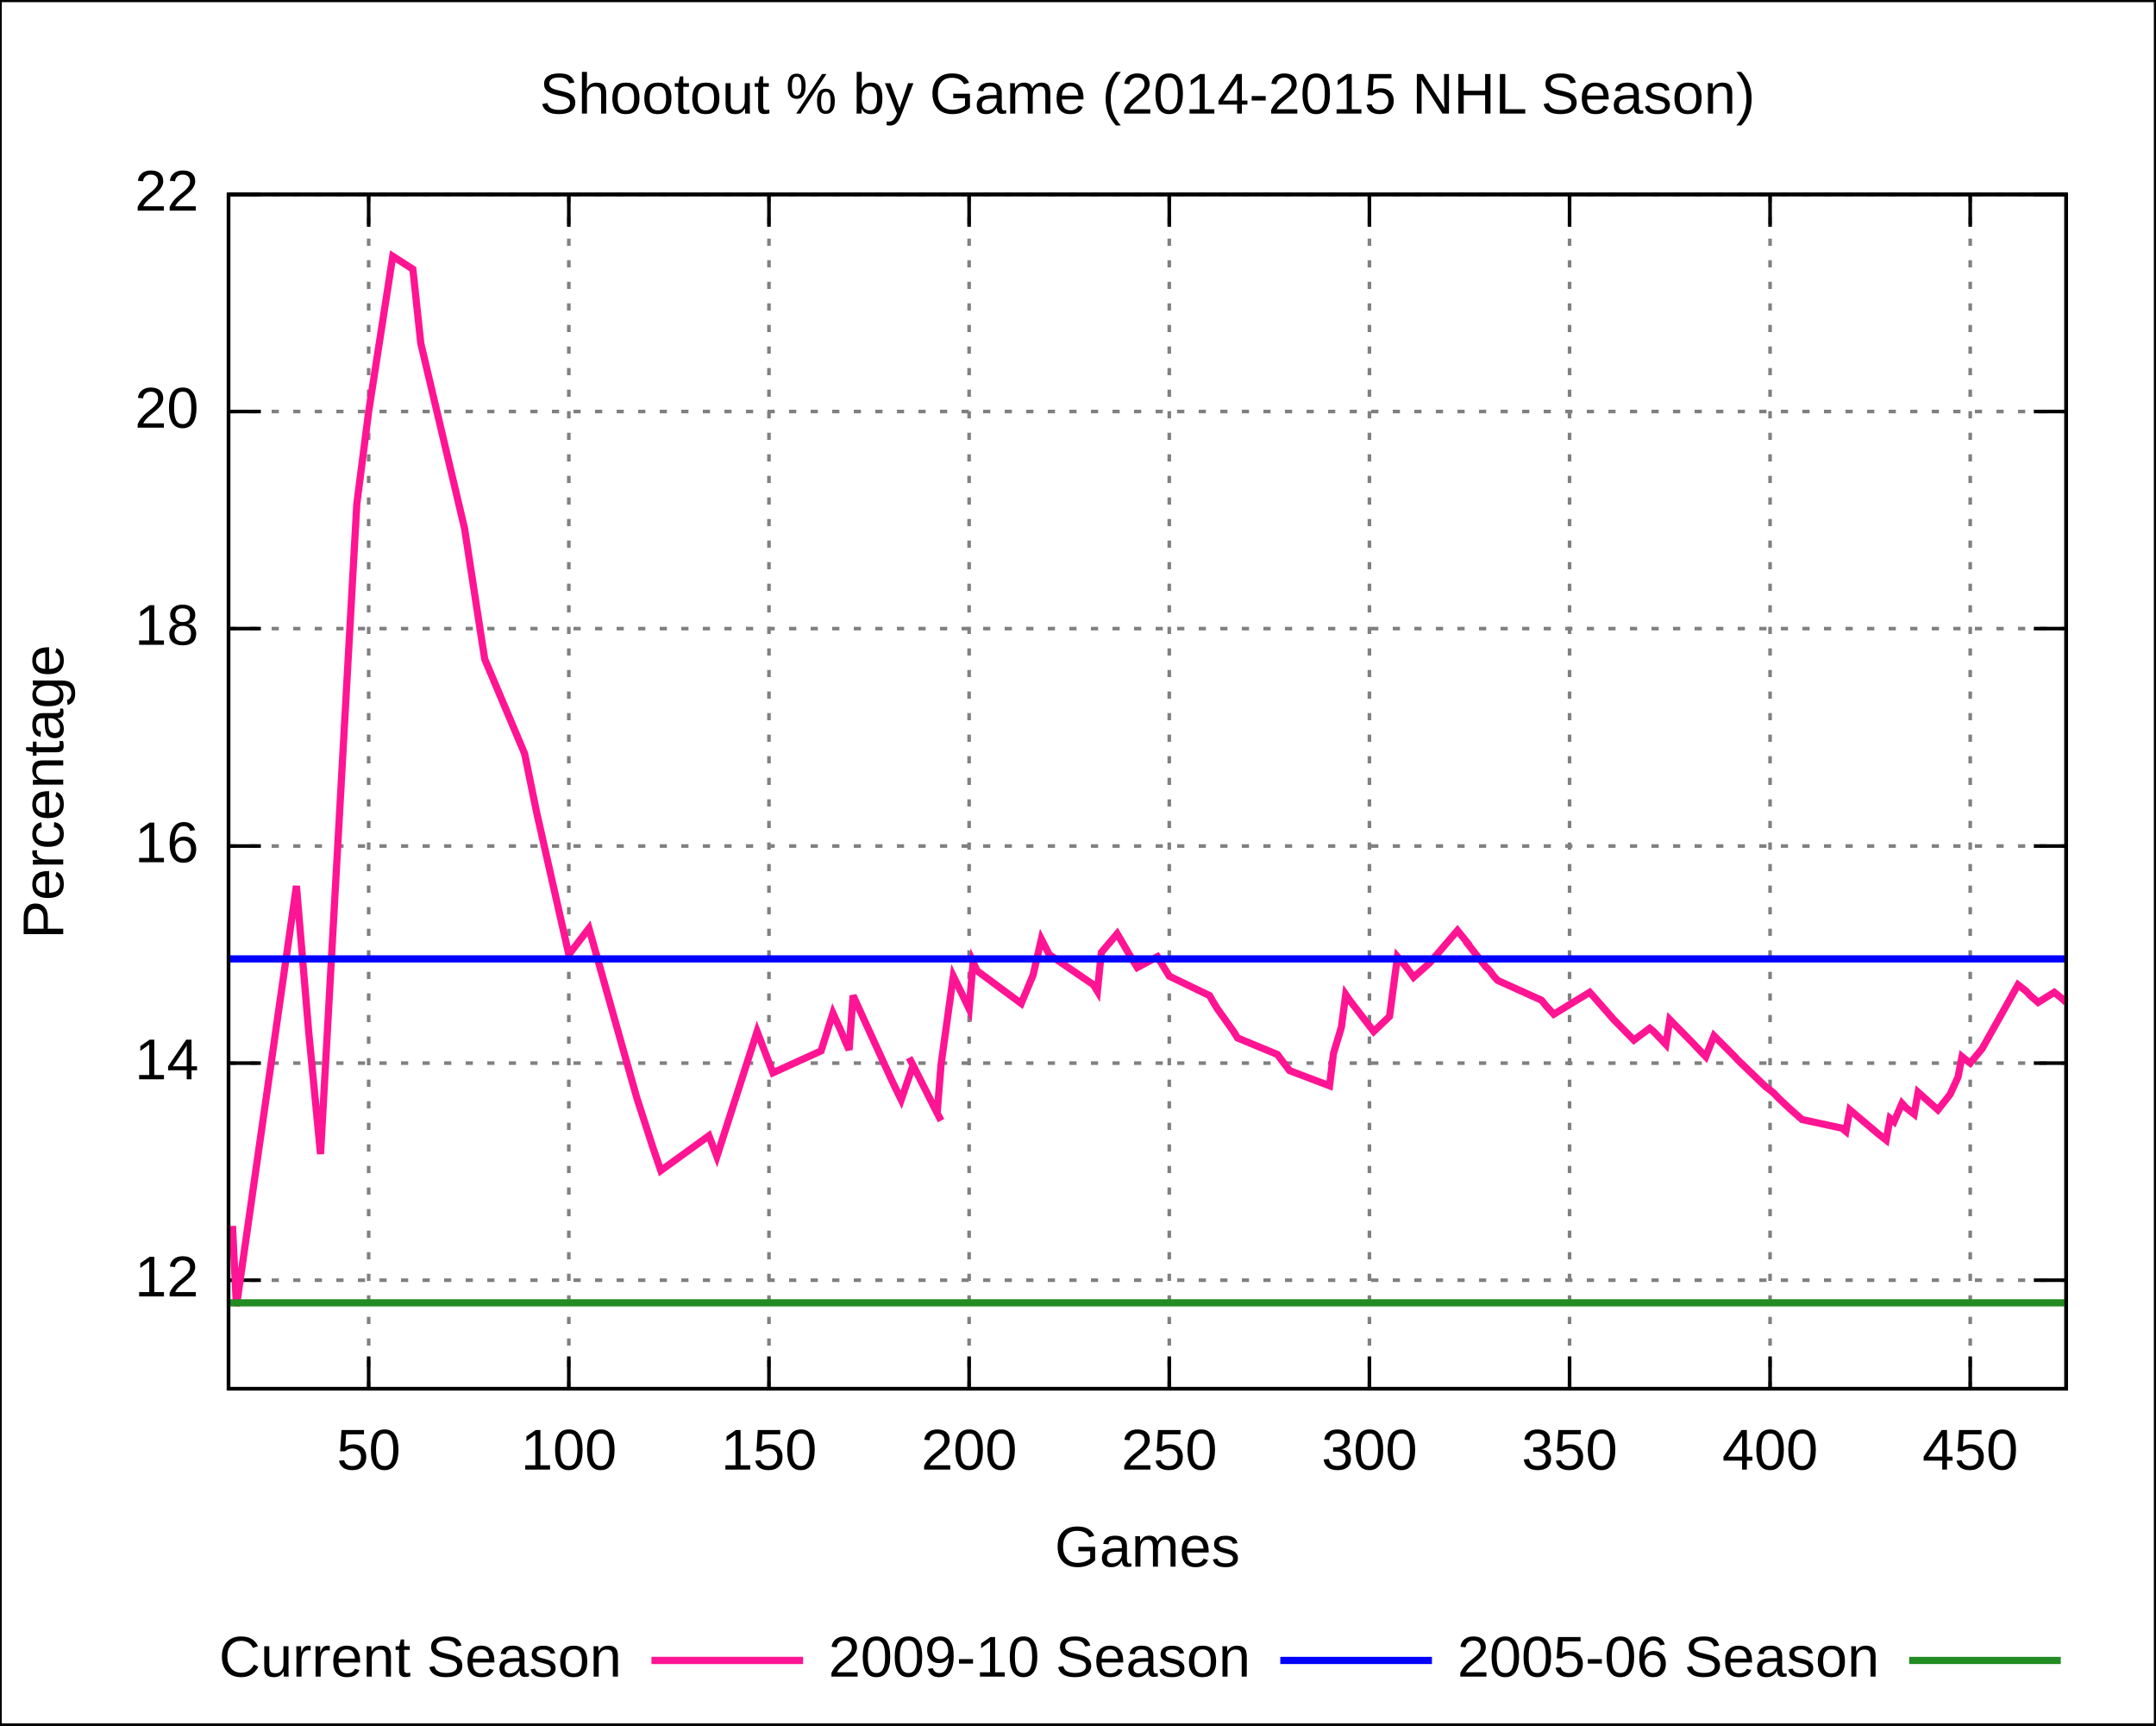
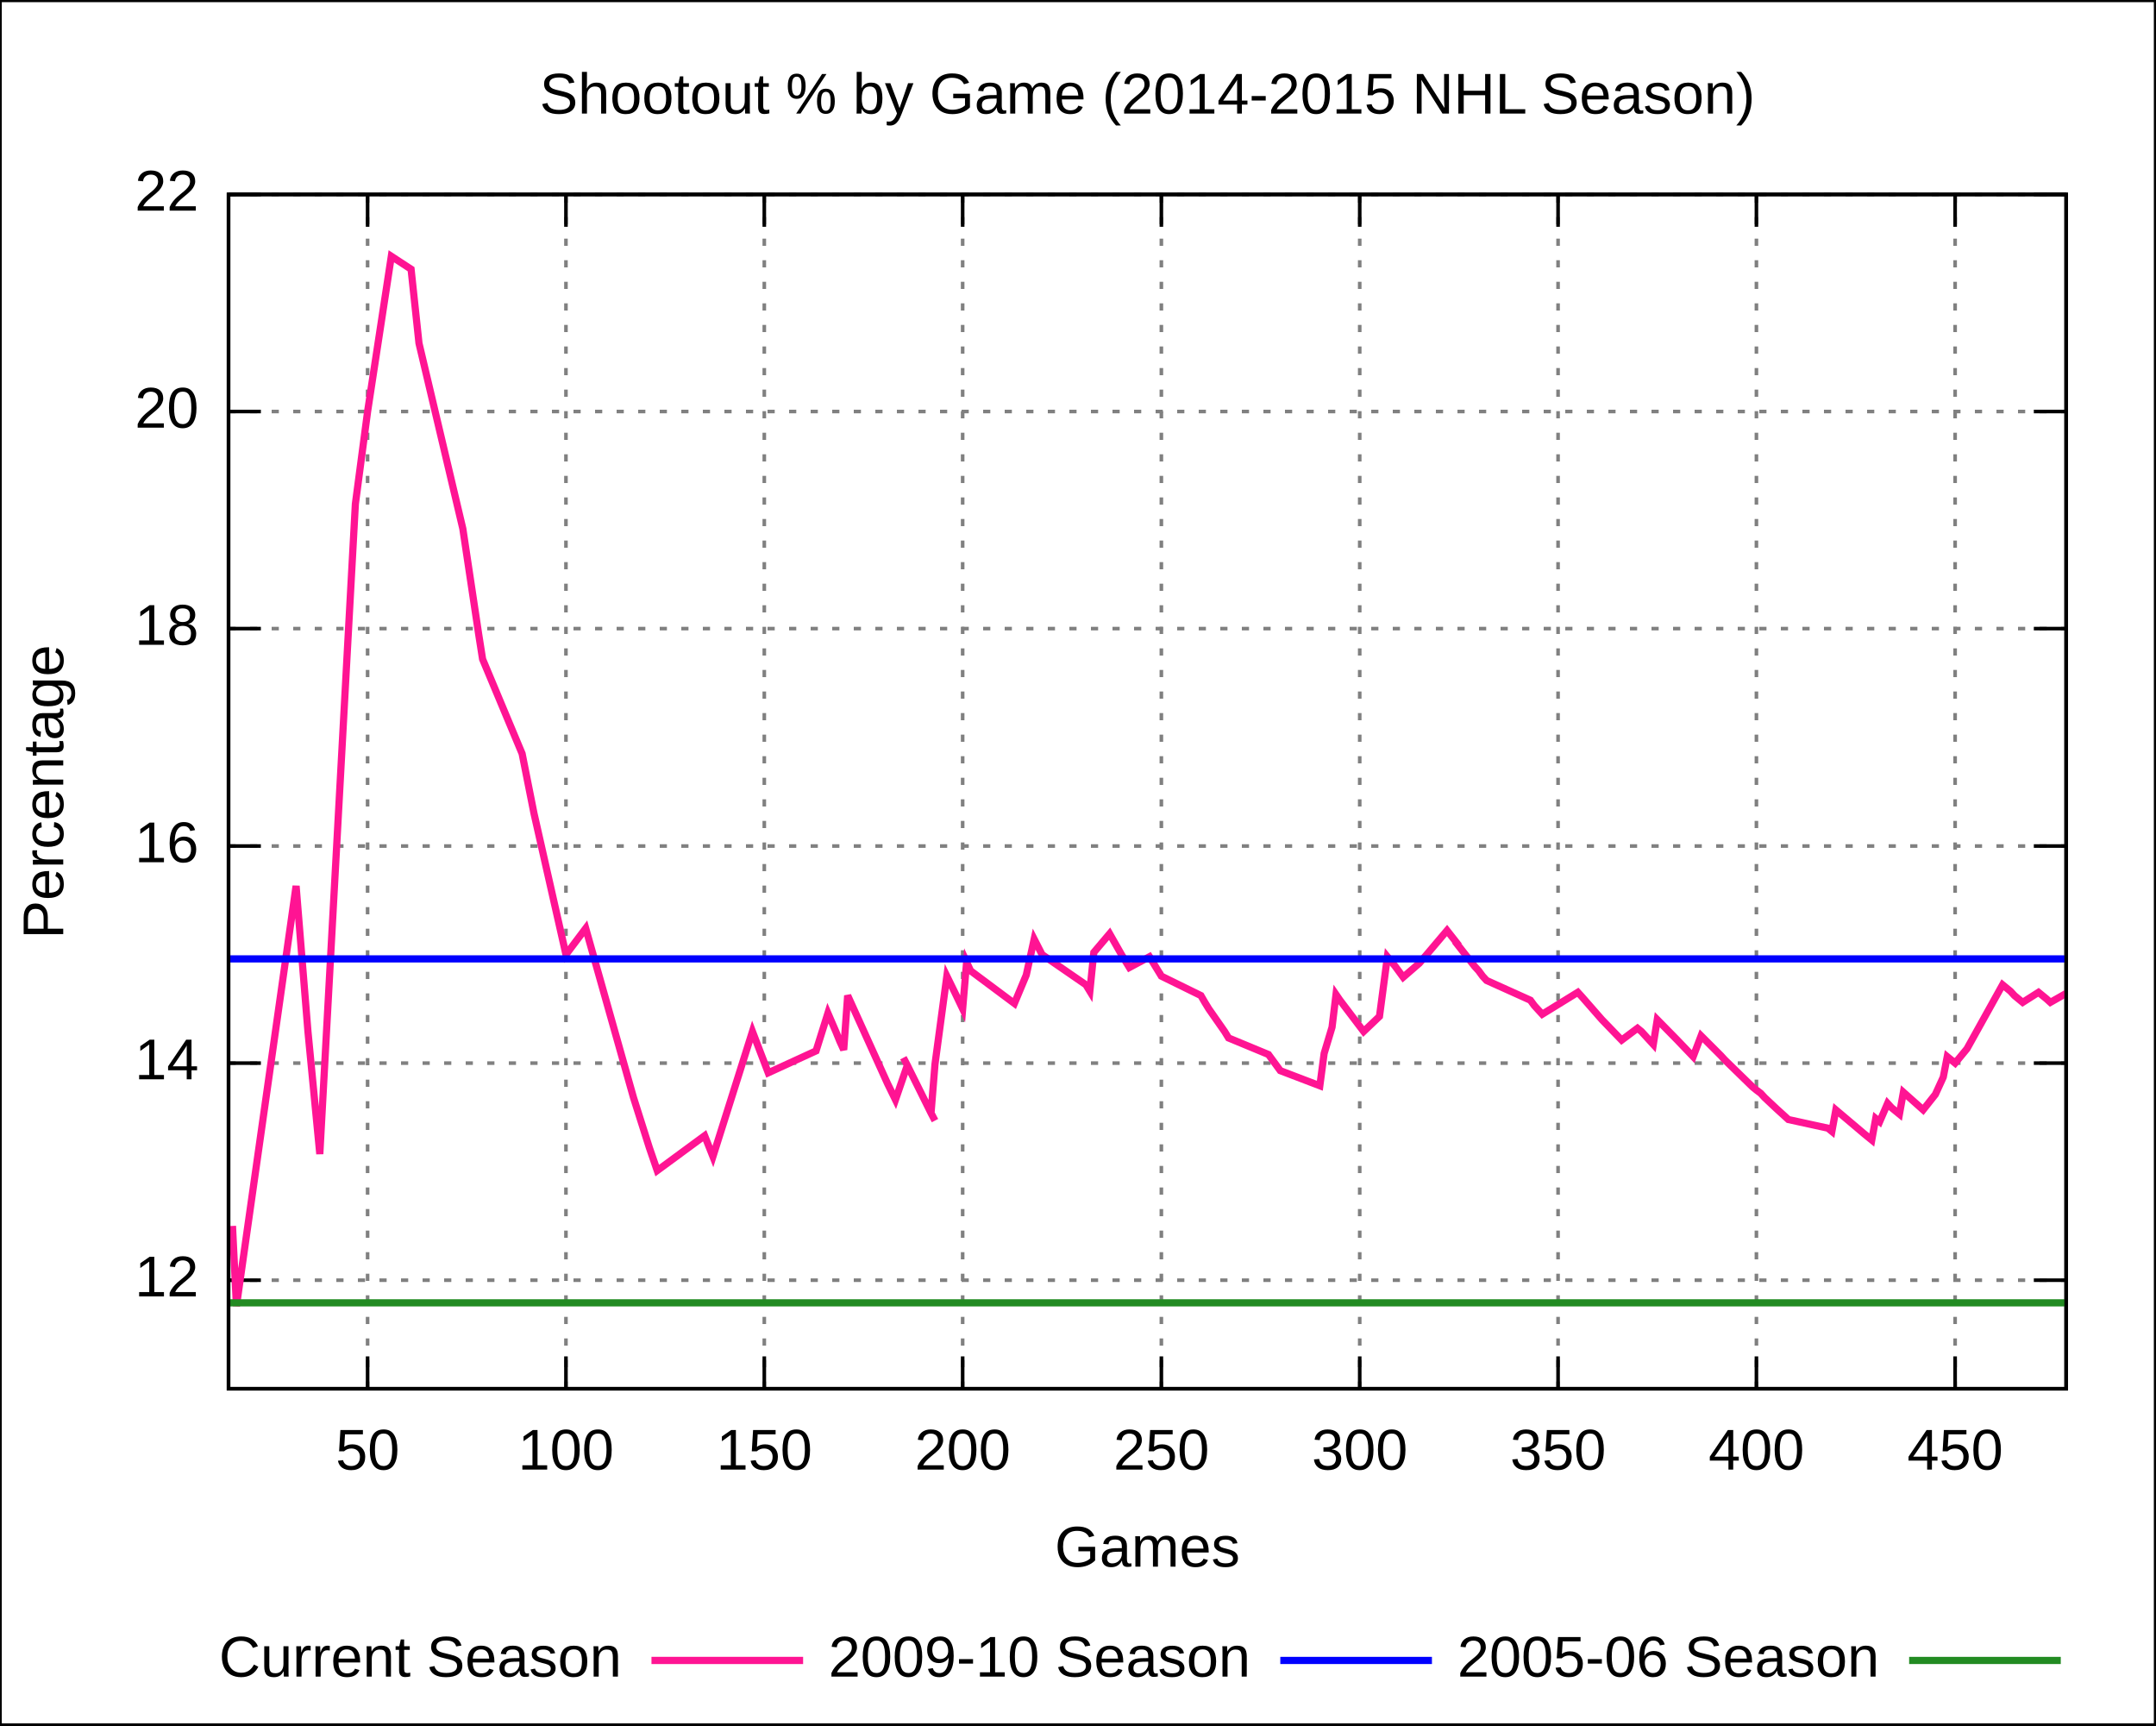
<svg xmlns="http://www.w3.org/2000/svg" xmlns:xlink="http://www.w3.org/1999/xlink" width="600" height="480" viewBox="0 0 600 480">
  <g id="gnuplot_canvas">
    <rect x="0" y="0" width="600" height="480" fill="none" />
    <defs>
      <circle id="gpDot" r="0.5" stroke-width="0.5" />
      <path id="gpPt0" stroke-width="0.222" stroke="currentColor" d="M-1,0 h2 M0,-1 v2" />
      <path id="gpPt1" stroke-width="0.222" stroke="currentColor" d="M-1,-1 L1,1 M1,-1 L-1,1" />
      <path id="gpPt2" stroke-width="0.222" stroke="currentColor" d="M-1,0 L1,0 M0,-1 L0,1 M-1,-1 L1,1 M-1,1 L1,-1" />
      <rect id="gpPt3" stroke-width="0.222" stroke="currentColor" x="-1" y="-1" width="2" height="2" />
      <rect id="gpPt4" stroke-width="0.222" stroke="currentColor" fill="currentColor" x="-1" y="-1" width="2" height="2" />
      <circle id="gpPt5" stroke-width="0.222" stroke="currentColor" cx="0" cy="0" r="1" />
      <use xlink:href="#gpPt5" id="gpPt6" fill="currentColor" stroke="none" />
      <path id="gpPt7" stroke-width="0.222" stroke="currentColor" d="M0,-1.33 L-1.33,0.67 L1.33,0.67 z" />
      <use xlink:href="#gpPt7" id="gpPt8" fill="currentColor" stroke="none" />
      <use xlink:href="#gpPt7" id="gpPt9" stroke="currentColor" transform="rotate(180)" />
      <use xlink:href="#gpPt9" id="gpPt10" fill="currentColor" stroke="none" />
      <use xlink:href="#gpPt3" id="gpPt11" stroke="currentColor" transform="rotate(45)" />
      <use xlink:href="#gpPt11" id="gpPt12" fill="currentColor" stroke="none" />
    </defs>
    <g style="fill:none; color:white; stroke:currentColor; stroke-width:1.00; stroke-linecap:butt; stroke-linejoin:miter">
</g>
    <g style="fill:none; color:black; stroke:currentColor; stroke-width:1.00; stroke-linecap:butt; stroke-linejoin:miter">
      <g style="stroke:none; shape-rendering:crispEdges">
        <polygon fill="rgb(255, 255, 255)" points="0.0,480.0 599.9,480.0 599.9,0.1 0.0,0.1 " />
      </g>
      <path stroke="black" d="M0.0,480.0 L0.0,0.1 L599.9,0.1 L599.9,480.0 L0.0,480.0  " />
    </g>
    <g style="fill:none; color:gray; stroke:currentColor; stroke-width:1.00; stroke-linecap:butt; stroke-linejoin:miter">
      <path stroke="gray" stroke-dasharray=" 2,4" class="gridline" d="M63.6,356.2 L575.0,356.2  " />
    </g>
    <g style="fill:none; color:black; stroke:currentColor; stroke-width:1.00; stroke-linecap:butt; stroke-linejoin:miter">
      <path stroke="black" d="M63.6,356.2 L72.6,356.2 M575.0,356.2 L566.0,356.2  " />
      <g transform="translate(55.3,360.7)" style="stroke:none; fill:black; font-family:Arial; font-size:12.00pt; text-anchor:end">
        <text> 12</text>
      </g>
    </g>
    <g style="fill:none; color:gray; stroke:currentColor; stroke-width:1.00; stroke-linecap:butt; stroke-linejoin:miter">
      <path stroke="gray" stroke-dasharray=" 2,4" class="gridline" d="M63.6,295.8 L575.0,295.8  " />
    </g>
    <g style="fill:none; color:black; stroke:currentColor; stroke-width:1.00; stroke-linecap:butt; stroke-linejoin:miter">
      <path stroke="black" d="M63.6,295.8 L72.6,295.8 M575.0,295.8 L566.0,295.8  " />
      <g transform="translate(55.3,300.3)" style="stroke:none; fill:black; font-family:Arial; font-size:12.00pt; text-anchor:end">
        <text> 14</text>
      </g>
    </g>
    <g style="fill:none; color:gray; stroke:currentColor; stroke-width:1.00; stroke-linecap:butt; stroke-linejoin:miter">
      <path stroke="gray" stroke-dasharray=" 2,4" class="gridline" d="M63.6,235.4 L575.0,235.4  " />
    </g>
    <g style="fill:none; color:black; stroke:currentColor; stroke-width:1.00; stroke-linecap:butt; stroke-linejoin:miter">
      <path stroke="black" d="M63.6,235.4 L72.6,235.4 M575.0,235.4 L566.0,235.4  " />
      <g transform="translate(55.3,239.9)" style="stroke:none; fill:black; font-family:Arial; font-size:12.00pt; text-anchor:end">
        <text> 16</text>
      </g>
    </g>
    <g style="fill:none; color:gray; stroke:currentColor; stroke-width:1.00; stroke-linecap:butt; stroke-linejoin:miter">
      <path stroke="gray" stroke-dasharray=" 2,4" class="gridline" d="M63.6,174.9 L575.0,174.9  " />
    </g>
    <g style="fill:none; color:black; stroke:currentColor; stroke-width:1.00; stroke-linecap:butt; stroke-linejoin:miter">
      <path stroke="black" d="M63.6,174.9 L72.6,174.9 M575.0,174.9 L566.0,174.9  " />
      <g transform="translate(55.3,179.4)" style="stroke:none; fill:black; font-family:Arial; font-size:12.00pt; text-anchor:end">
        <text> 18</text>
      </g>
    </g>
    <g style="fill:none; color:gray; stroke:currentColor; stroke-width:1.00; stroke-linecap:butt; stroke-linejoin:miter">
      <path stroke="gray" stroke-dasharray=" 2,4" class="gridline" d="M63.6,114.5 L575.0,114.5  " />
    </g>
    <g style="fill:none; color:black; stroke:currentColor; stroke-width:1.00; stroke-linecap:butt; stroke-linejoin:miter">
      <path stroke="black" d="M63.6,114.5 L72.6,114.5 M575.0,114.5 L566.0,114.5  " />
      <g transform="translate(55.3,119.0)" style="stroke:none; fill:black; font-family:Arial; font-size:12.00pt; text-anchor:end">
        <text> 20</text>
      </g>
    </g>
    <g style="fill:none; color:gray; stroke:currentColor; stroke-width:1.00; stroke-linecap:butt; stroke-linejoin:miter">
      <path stroke="gray" stroke-dasharray=" 2,4" class="gridline" d="M63.6,54.1 L575.0,54.1  " />
    </g>
    <g style="fill:none; color:black; stroke:currentColor; stroke-width:1.00; stroke-linecap:butt; stroke-linejoin:miter">
      <path stroke="black" d="M63.6,54.1 L72.6,54.1 M575.0,54.1 L566.0,54.1  " />
      <g transform="translate(55.3,58.6)" style="stroke:none; fill:black; font-family:Arial; font-size:12.00pt; text-anchor:end">
        <text> 22</text>
      </g>
    </g>
    <g style="fill:none; color:gray; stroke:currentColor; stroke-width:1.00; stroke-linecap:butt; stroke-linejoin:miter">
-       <path stroke="gray" stroke-dasharray=" 2,4" class="gridline" d="M102.6,386.4 L102.6,54.1  " />
-     </g>
-     <g style="fill:none; color:black; stroke:currentColor; stroke-width:1.00; stroke-linecap:butt; stroke-linejoin:miter">
-       <path stroke="black" d="M102.6,386.4 L102.6,377.4 M102.6,54.1 L102.6,63.1  " />
-       <g transform="translate(102.6,408.9)" style="stroke:none; fill:black; font-family:Arial; font-size:12.00pt; text-anchor:middle">
+       <path stroke="gray" stroke-dasharray=" 2,4" class="gridline" d="M102.3,386.4 L102.3,54.1  " />
+     </g>
+     <g style="fill:none; color:black; stroke:currentColor; stroke-width:1.00; stroke-linecap:butt; stroke-linejoin:miter">
+       <path stroke="black" d="M102.3,386.4 L102.3,377.4 M102.3,54.1 L102.3,63.1  " />
+       <g transform="translate(102.3,408.9)" style="stroke:none; fill:black; font-family:Arial; font-size:12.00pt; text-anchor:middle">
        <text> 50</text>
      </g>
    </g>
    <g style="fill:none; color:gray; stroke:currentColor; stroke-width:1.00; stroke-linecap:butt; stroke-linejoin:miter">
-       <path stroke="gray" stroke-dasharray=" 2,4" class="gridline" d="M158.3,386.4 L158.3,54.1  " />
-     </g>
-     <g style="fill:none; color:black; stroke:currentColor; stroke-width:1.00; stroke-linecap:butt; stroke-linejoin:miter">
-       <path stroke="black" d="M158.3,386.4 L158.3,377.4 M158.3,54.1 L158.3,63.1  " />
-       <g transform="translate(158.3,408.9)" style="stroke:none; fill:black; font-family:Arial; font-size:12.00pt; text-anchor:middle">
+       <path stroke="gray" stroke-dasharray=" 2,4" class="gridline" d="M157.5,386.4 L157.5,54.1  " />
+     </g>
+     <g style="fill:none; color:black; stroke:currentColor; stroke-width:1.00; stroke-linecap:butt; stroke-linejoin:miter">
+       <path stroke="black" d="M157.5,386.4 L157.5,377.4 M157.5,54.1 L157.5,63.1  " />
+       <g transform="translate(157.5,408.9)" style="stroke:none; fill:black; font-family:Arial; font-size:12.00pt; text-anchor:middle">
        <text> 100</text>
      </g>
    </g>
    <g style="fill:none; color:gray; stroke:currentColor; stroke-width:1.00; stroke-linecap:butt; stroke-linejoin:miter">
-       <path stroke="gray" stroke-dasharray=" 2,4" class="gridline" d="M214.0,386.4 L214.0,54.1  " />
-     </g>
-     <g style="fill:none; color:black; stroke:currentColor; stroke-width:1.00; stroke-linecap:butt; stroke-linejoin:miter">
-       <path stroke="black" d="M214.0,386.4 L214.0,377.4 M214.0,54.1 L214.0,63.1  " />
-       <g transform="translate(214.0,408.9)" style="stroke:none; fill:black; font-family:Arial; font-size:12.00pt; text-anchor:middle">
+       <path stroke="gray" stroke-dasharray=" 2,4" class="gridline" d="M212.7,386.4 L212.7,54.1  " />
+     </g>
+     <g style="fill:none; color:black; stroke:currentColor; stroke-width:1.00; stroke-linecap:butt; stroke-linejoin:miter">
+       <path stroke="black" d="M212.7,386.4 L212.7,377.4 M212.7,54.1 L212.7,63.1  " />
+       <g transform="translate(212.7,408.9)" style="stroke:none; fill:black; font-family:Arial; font-size:12.00pt; text-anchor:middle">
        <text> 150</text>
      </g>
    </g>
    <g style="fill:none; color:gray; stroke:currentColor; stroke-width:1.00; stroke-linecap:butt; stroke-linejoin:miter">
-       <path stroke="gray" stroke-dasharray=" 2,4" class="gridline" d="M269.7,386.4 L269.7,54.1  " />
-     </g>
-     <g style="fill:none; color:black; stroke:currentColor; stroke-width:1.00; stroke-linecap:butt; stroke-linejoin:miter">
-       <path stroke="black" d="M269.7,386.4 L269.7,377.4 M269.7,54.1 L269.7,63.1  " />
-       <g transform="translate(269.7,408.9)" style="stroke:none; fill:black; font-family:Arial; font-size:12.00pt; text-anchor:middle">
+       <path stroke="gray" stroke-dasharray=" 2,4" class="gridline" d="M267.9,386.4 L267.9,54.1  " />
+     </g>
+     <g style="fill:none; color:black; stroke:currentColor; stroke-width:1.00; stroke-linecap:butt; stroke-linejoin:miter">
+       <path stroke="black" d="M267.9,386.4 L267.9,377.4 M267.9,54.1 L267.9,63.1  " />
+       <g transform="translate(267.9,408.9)" style="stroke:none; fill:black; font-family:Arial; font-size:12.00pt; text-anchor:middle">
        <text> 200</text>
      </g>
    </g>
    <g style="fill:none; color:gray; stroke:currentColor; stroke-width:1.00; stroke-linecap:butt; stroke-linejoin:miter">
-       <path stroke="gray" stroke-dasharray=" 2,4" class="gridline" d="M325.4,386.4 L325.4,54.1  " />
-     </g>
-     <g style="fill:none; color:black; stroke:currentColor; stroke-width:1.00; stroke-linecap:butt; stroke-linejoin:miter">
-       <path stroke="black" d="M325.4,386.4 L325.4,377.4 M325.4,54.1 L325.4,63.1  " />
-       <g transform="translate(325.4,408.9)" style="stroke:none; fill:black; font-family:Arial; font-size:12.00pt; text-anchor:middle">
+       <path stroke="gray" stroke-dasharray=" 2,4" class="gridline" d="M323.2,386.4 L323.2,54.1  " />
+     </g>
+     <g style="fill:none; color:black; stroke:currentColor; stroke-width:1.00; stroke-linecap:butt; stroke-linejoin:miter">
+       <path stroke="black" d="M323.2,386.4 L323.2,377.4 M323.2,54.1 L323.2,63.1  " />
+       <g transform="translate(323.2,408.9)" style="stroke:none; fill:black; font-family:Arial; font-size:12.00pt; text-anchor:middle">
        <text> 250</text>
      </g>
    </g>
    <g style="fill:none; color:gray; stroke:currentColor; stroke-width:1.00; stroke-linecap:butt; stroke-linejoin:miter">
-       <path stroke="gray" stroke-dasharray=" 2,4" class="gridline" d="M381.1,386.4 L381.1,54.1  " />
-     </g>
-     <g style="fill:none; color:black; stroke:currentColor; stroke-width:1.00; stroke-linecap:butt; stroke-linejoin:miter">
-       <path stroke="black" d="M381.1,386.4 L381.1,377.4 M381.1,54.1 L381.1,63.1  " />
-       <g transform="translate(381.1,408.9)" style="stroke:none; fill:black; font-family:Arial; font-size:12.00pt; text-anchor:middle">
+       <path stroke="gray" stroke-dasharray=" 2,4" class="gridline" d="M378.4,386.4 L378.4,54.1  " />
+     </g>
+     <g style="fill:none; color:black; stroke:currentColor; stroke-width:1.00; stroke-linecap:butt; stroke-linejoin:miter">
+       <path stroke="black" d="M378.4,386.4 L378.4,377.4 M378.4,54.1 L378.4,63.1  " />
+       <g transform="translate(378.4,408.9)" style="stroke:none; fill:black; font-family:Arial; font-size:12.00pt; text-anchor:middle">
        <text> 300</text>
      </g>
    </g>
    <g style="fill:none; color:gray; stroke:currentColor; stroke-width:1.00; stroke-linecap:butt; stroke-linejoin:miter">
-       <path stroke="gray" stroke-dasharray=" 2,4" class="gridline" d="M436.8,386.4 L436.8,54.1  " />
-     </g>
-     <g style="fill:none; color:black; stroke:currentColor; stroke-width:1.00; stroke-linecap:butt; stroke-linejoin:miter">
-       <path stroke="black" d="M436.8,386.4 L436.8,377.4 M436.8,54.1 L436.8,63.1  " />
-       <g transform="translate(436.8,408.9)" style="stroke:none; fill:black; font-family:Arial; font-size:12.00pt; text-anchor:middle">
+       <path stroke="gray" stroke-dasharray=" 2,4" class="gridline" d="M433.6,386.4 L433.6,54.1  " />
+     </g>
+     <g style="fill:none; color:black; stroke:currentColor; stroke-width:1.00; stroke-linecap:butt; stroke-linejoin:miter">
+       <path stroke="black" d="M433.6,386.4 L433.6,377.4 M433.6,54.1 L433.6,63.1  " />
+       <g transform="translate(433.6,408.9)" style="stroke:none; fill:black; font-family:Arial; font-size:12.00pt; text-anchor:middle">
        <text> 350</text>
      </g>
    </g>
    <g style="fill:none; color:gray; stroke:currentColor; stroke-width:1.00; stroke-linecap:butt; stroke-linejoin:miter">
-       <path stroke="gray" stroke-dasharray=" 2,4" class="gridline" d="M492.6,386.4 L492.6,54.1  " />
-     </g>
-     <g style="fill:none; color:black; stroke:currentColor; stroke-width:1.00; stroke-linecap:butt; stroke-linejoin:miter">
-       <path stroke="black" d="M492.6,386.4 L492.6,377.4 M492.6,54.1 L492.6,63.1  " />
-       <g transform="translate(492.6,408.9)" style="stroke:none; fill:black; font-family:Arial; font-size:12.00pt; text-anchor:middle">
+       <path stroke="gray" stroke-dasharray=" 2,4" class="gridline" d="M488.8,386.4 L488.8,54.1  " />
+     </g>
+     <g style="fill:none; color:black; stroke:currentColor; stroke-width:1.00; stroke-linecap:butt; stroke-linejoin:miter">
+       <path stroke="black" d="M488.8,386.4 L488.8,377.4 M488.8,54.1 L488.8,63.1  " />
+       <g transform="translate(488.8,408.9)" style="stroke:none; fill:black; font-family:Arial; font-size:12.00pt; text-anchor:middle">
        <text> 400</text>
      </g>
    </g>
    <g style="fill:none; color:gray; stroke:currentColor; stroke-width:1.00; stroke-linecap:butt; stroke-linejoin:miter">
-       <path stroke="gray" stroke-dasharray=" 2,4" class="gridline" d="M548.3,386.4 L548.3,54.1  " />
-     </g>
-     <g style="fill:none; color:black; stroke:currentColor; stroke-width:1.00; stroke-linecap:butt; stroke-linejoin:miter">
-       <path stroke="black" d="M548.3,386.4 L548.3,377.4 M548.3,54.1 L548.3,63.1  " />
-       <g transform="translate(548.3,408.9)" style="stroke:none; fill:black; font-family:Arial; font-size:12.00pt; text-anchor:middle">
+       <path stroke="gray" stroke-dasharray=" 2,4" class="gridline" d="M544.1,386.4 L544.1,54.1  " />
+     </g>
+     <g style="fill:none; color:black; stroke:currentColor; stroke-width:1.00; stroke-linecap:butt; stroke-linejoin:miter">
+       <path stroke="black" d="M544.1,386.4 L544.1,377.4 M544.1,54.1 L544.1,63.1  " />
+       <g transform="translate(544.1,408.9)" style="stroke:none; fill:black; font-family:Arial; font-size:12.00pt; text-anchor:middle">
        <text> 450</text>
      </g>
      <path stroke="black" d="M63.6,54.1 L63.6,386.4 L575.0,386.4 L575.0,54.1 L63.6,54.1 Z  " />
      <g transform="translate(17.6,220.3) rotate(270)" style="stroke:none; fill:black; font-family:Arial; font-size:12.00pt; text-anchor:middle">
        <text>Percentage</text>
      </g>
      <g transform="translate(319.3,435.9)" style="stroke:none; fill:black; font-family:Arial; font-size:12.00pt; text-anchor:middle">
        <text>Games</text>
      </g>
      <g transform="translate(319.3,31.6)" style="stroke:none; fill:black; font-family:Arial; font-size:12.00pt; text-anchor:middle">
        <text>Shootout % by Game (2014-2015 NHL Season)</text>
      </g>
    </g>
    <g id="gnuplot_plot_1">
      <g style="fill:none; color:white; stroke:black; stroke-width:2.00; stroke-linecap:butt; stroke-linejoin:miter">
</g>
      <g style="fill:none; color:red; stroke:currentColor; stroke-width:2.00; stroke-linecap:butt; stroke-linejoin:miter">
        <g transform="translate(173.0,466.5)" style="stroke:none; fill:black; font-family:Arial; font-size:12.00pt; text-anchor:end">
          <text>Current Season</text>
        </g>
-         <path stroke="rgb(255,  20, 147)" d="M181.3,462.0 L223.5,462.0 M64.7,341.1 L65.8,363.4 L82.5,246.5 L85.9,287.0 L89.2,321.1 L99.3,140.2    L102.6,114.5 L109.3,71.3 L114.9,74.9 L117.1,95.5 L129.3,147.1 L133.8,176.4 L134.9,183.4 L146.0,209.7    L149.4,226.3 L158.3,265.6 L163.9,258.3 L177.2,305.4 L181.7,319.3 L183.9,325.7 L197.3,316.0 L199.5,321.8    L210.7,287.0 L215.1,298.5 L228.5,292.4 L231.8,281.9 L234.1,287.0 L235.2,289.7 L236.3,292.1 L237.4,277.0    L248.6,301.5 L250.8,306.0 L254.1,296.4 L253.0,294.3 L254.1,296.4 L260.8,309.7 L261.9,311.8 L260.8,309.7    L261.9,296.1 L265.3,271.6 L267.5,276.1 L269.7,280.7 L270.8,267.7 L271.9,270.1 L284.2,279.2 L287.5,271.3    L289.8,261.3 L292.0,265.6 L304.3,274.0 L305.4,275.8 L306.5,265.0 L310.9,259.8 L314.3,265.6 L316.5,269.2    L322.1,266.2 L323.2,268.0 L324.3,269.8 L325.4,271.6 L336.6,277.0 L337.7,278.9 L338.8,280.7 L343.3,287.0    L344.4,288.8 L355.5,293.4 L356.6,294.9 L358.9,297.9 L370.0,302.1 L371.1,293.1 L373.3,285.8 L374.5,276.7    L375.6,278.3 L382.3,287.0 L386.7,282.8 L388.9,266.2 L391.2,268.9 L393.4,271.9 L397.8,268.0 L405.6,258.9    L409.0,263.1 L407.9,261.9 L413.4,268.9 L414.6,270.1 L415.7,271.6 L416.8,272.8 L429.0,278.3 L430.2,279.8    L432.4,282.2 L442.4,276.1 L443.5,277.3 L449.1,283.7 L454.7,289.4 L459.1,286.1 L460.2,287.0 L463.6,290.6    L464.7,283.7 L470.3,289.4 L474.7,294.0 L477.0,288.2 L480.3,291.5 L482.5,293.7 L483.6,294.9 L491.4,302.4    L492.6,303.3 L493.7,304.2 L494.8,305.4 L498.1,308.5 L501.5,311.5 L512.6,313.9 L513.7,314.8 L514.8,308.8    L522.6,315.4 L524.9,317.2 L526.0,311.2 L527.1,312.1 L529.3,307.0 L530.4,308.2 L532.7,310.0 L533.8,303.9    L539.3,308.8 L542.7,304.5 L544.9,299.7 L546.0,294.0 L547.1,294.9 L548.3,295.8 L551.6,291.8 L561.6,274.0    L563.9,275.8 L565.0,277.0 L567.2,278.9 L571.7,276.1 L572.8,277.0 L573.9,277.9 L575.0,278.9  " />
+         <path stroke="rgb(255,  20, 147)" d="M181.3,462.0 L223.5,462.0 M64.7,341.1 L65.8,363.4 L82.4,246.5 L85.7,287.0 L89.0,321.1 L98.9,140.2    L102.3,114.5 L108.9,71.3 L114.4,74.9 L116.6,95.5 L128.8,147.1 L133.2,176.4 L134.3,183.4 L145.3,209.7    L148.6,226.3 L157.5,265.6 L163.0,258.3 L176.3,305.4 L180.7,319.3 L182.9,325.7 L196.1,316.0 L198.4,321.8    L209.4,287.0 L213.8,298.5 L227.1,292.4 L230.4,281.9 L232.6,287.0 L233.7,289.7 L234.8,292.1 L235.9,277.0    L247.0,301.5 L249.2,306.0 L252.5,296.4 L251.4,294.3 L252.5,296.4 L259.1,309.7 L260.2,311.8 L259.1,309.7    L260.2,296.1 L263.5,271.6 L265.7,276.1 L267.9,280.7 L269.0,267.7 L270.1,270.1 L282.3,279.2 L285.6,271.3    L287.8,261.3 L290.0,265.6 L302.2,274.0 L303.3,275.8 L304.4,265.0 L308.8,259.8 L312.1,265.6 L314.3,269.2    L319.9,266.2 L321.0,268.0 L322.1,269.8 L323.2,271.6 L334.2,277.0 L335.3,278.9 L336.4,280.7 L340.8,287.0    L341.9,288.8 L353.0,293.4 L354.1,294.9 L356.3,297.9 L367.3,302.1 L368.5,293.1 L370.7,285.8 L371.8,276.7    L372.9,278.3 L379.5,287.0 L383.9,282.8 L386.1,266.2 L388.3,268.9 L390.5,271.9 L395.0,268.0 L402.7,258.9    L406.0,263.1 L404.9,261.9 L410.4,268.9 L411.5,270.1 L412.6,271.6 L413.7,272.8 L425.9,278.3 L427.0,279.8    L429.2,282.2 L439.1,276.1 L440.2,277.3 L445.8,283.7 L451.3,289.4 L455.7,286.1 L456.8,287.0 L460.1,290.6    L461.2,283.7 L466.8,289.4 L471.2,294.0 L473.4,288.2 L476.7,291.5 L478.9,293.7 L480.0,294.9 L487.7,302.4    L488.8,303.3 L490.0,304.2 L491.1,305.4 L494.4,308.5 L497.7,311.5 L508.7,313.9 L509.8,314.8 L510.9,308.8    L518.7,315.4 L520.9,317.2 L522.0,311.2 L523.1,312.1 L525.3,307.0 L526.4,308.2 L528.6,310.0 L529.7,303.9    L535.2,308.8 L538.6,304.5 L540.8,299.7 L541.9,294.0 L543.0,294.9 L544.1,295.8 L547.4,291.8 L557.3,274.0    L559.5,275.8 L560.6,277.0 L562.9,278.9 L567.3,276.1 L568.4,277.0 L569.5,277.9 L570.6,278.9 L575.0,276.4     " />
      </g>
    </g>
    <g id="gnuplot_plot_2">
      <g style="fill:none; color:green; stroke:currentColor; stroke-width:2.00; stroke-linecap:butt; stroke-linejoin:miter">
        <g transform="translate(348.0,466.5)" style="stroke:none; fill:black; font-family:Arial; font-size:12.00pt; text-anchor:end">
          <text>2009-10 Season</text>
        </g>
        <path stroke="rgb(  0,   0, 255)" d="M356.3,462.0 L398.5,462.0 M63.6,266.8 L68.8,266.8 L73.9,266.8 L79.1,266.8 L84.3,266.8 L89.4,266.8    L94.6,266.8 L99.8,266.8 L104.9,266.8 L110.1,266.8 L115.3,266.8 L120.4,266.8 L125.6,266.8 L130.8,266.8    L135.9,266.8 L141.1,266.8 L146.3,266.8 L151.4,266.8 L156.6,266.8 L161.7,266.8 L166.9,266.8 L172.1,266.8    L177.2,266.8 L182.4,266.8 L187.6,266.8 L192.7,266.8 L197.9,266.8 L203.1,266.8 L208.2,266.8 L213.4,266.8    L218.6,266.8 L223.7,266.8 L228.9,266.8 L234.1,266.8 L239.2,266.8 L244.4,266.8 L249.6,266.8 L254.7,266.8    L259.9,266.8 L265.1,266.8 L270.2,266.8 L275.4,266.8 L280.6,266.8 L285.7,266.8 L290.9,266.8 L296.1,266.8    L301.2,266.8 L306.4,266.8 L311.6,266.8 L316.7,266.8 L321.9,266.8 L327.0,266.8 L332.2,266.8 L337.4,266.8    L342.5,266.8 L347.7,266.8 L352.9,266.8 L358.0,266.8 L363.2,266.8 L368.4,266.8 L373.5,266.8 L378.7,266.8    L383.9,266.8 L389.0,266.8 L394.2,266.8 L399.4,266.8 L404.5,266.8 L409.7,266.8 L414.9,266.8 L420.0,266.8    L425.2,266.8 L430.4,266.8 L435.5,266.8 L440.7,266.8 L445.9,266.8 L451.0,266.8 L456.2,266.8 L461.4,266.8    L466.5,266.8 L471.7,266.8 L476.9,266.8 L482.0,266.8 L487.2,266.8 L492.3,266.8 L497.5,266.8 L502.7,266.8    L507.8,266.8 L513.0,266.8 L518.2,266.8 L523.3,266.8 L528.5,266.8 L533.7,266.8 L538.8,266.8 L544.0,266.8    L549.2,266.8 L554.3,266.8 L559.5,266.8 L564.7,266.8 L569.8,266.8 L575.0,266.8  " />
      </g>
    </g>
    <g id="gnuplot_plot_3">
      <g style="fill:none; color:blue; stroke:currentColor; stroke-width:2.00; stroke-linecap:butt; stroke-linejoin:miter">
        <g transform="translate(523.0,466.5)" style="stroke:none; fill:black; font-family:Arial; font-size:12.00pt; text-anchor:end">
          <text>2005-06 Season</text>
        </g>
        <path stroke="rgb( 34, 139,  34)" d="M531.3,462.0 L573.5,462.0 M63.6,362.5 L68.8,362.5 L73.9,362.5 L79.1,362.5 L84.3,362.5 L89.4,362.5    L94.6,362.5 L99.8,362.5 L104.9,362.5 L110.1,362.5 L115.3,362.5 L120.4,362.5 L125.6,362.5 L130.8,362.5    L135.9,362.5 L141.1,362.5 L146.3,362.5 L151.4,362.5 L156.6,362.5 L161.7,362.5 L166.9,362.5 L172.1,362.5    L177.2,362.5 L182.4,362.5 L187.6,362.5 L192.7,362.5 L197.9,362.5 L203.1,362.5 L208.2,362.5 L213.4,362.5    L218.6,362.5 L223.7,362.5 L228.9,362.5 L234.1,362.5 L239.2,362.5 L244.4,362.5 L249.6,362.5 L254.7,362.5    L259.9,362.5 L265.1,362.5 L270.2,362.5 L275.4,362.5 L280.6,362.5 L285.7,362.5 L290.9,362.5 L296.1,362.5    L301.2,362.5 L306.4,362.5 L311.6,362.5 L316.7,362.5 L321.9,362.5 L327.0,362.5 L332.2,362.5 L337.4,362.5    L342.5,362.5 L347.7,362.5 L352.9,362.5 L358.0,362.5 L363.2,362.5 L368.4,362.5 L373.5,362.5 L378.7,362.5    L383.9,362.5 L389.0,362.5 L394.2,362.5 L399.4,362.5 L404.5,362.5 L409.7,362.5 L414.9,362.5 L420.0,362.5    L425.2,362.5 L430.4,362.5 L435.5,362.5 L440.7,362.5 L445.9,362.5 L451.0,362.5 L456.2,362.5 L461.4,362.5    L466.5,362.5 L471.7,362.5 L476.9,362.5 L482.0,362.5 L487.2,362.5 L492.3,362.5 L497.5,362.5 L502.7,362.5    L507.8,362.5 L513.0,362.5 L518.2,362.5 L523.3,362.5 L528.5,362.5 L533.7,362.5 L538.8,362.5 L544.0,362.5    L549.2,362.5 L554.3,362.5 L559.5,362.5 L564.7,362.5 L569.8,362.5 L575.0,362.5  " />
      </g>
    </g>
    <g style="fill:none; color:white; stroke:rgb( 34, 139,  34); stroke-width:1.00; stroke-linecap:butt; stroke-linejoin:miter">
</g>
    <g style="fill:none; color:black; stroke:currentColor; stroke-width:1.00; stroke-linecap:butt; stroke-linejoin:miter">
      <path stroke="black" d="M63.6,54.1 L63.6,386.4 L575.0,386.4 L575.0,54.1 L63.6,54.1 Z  " />
    </g>
  </g>
</svg>
